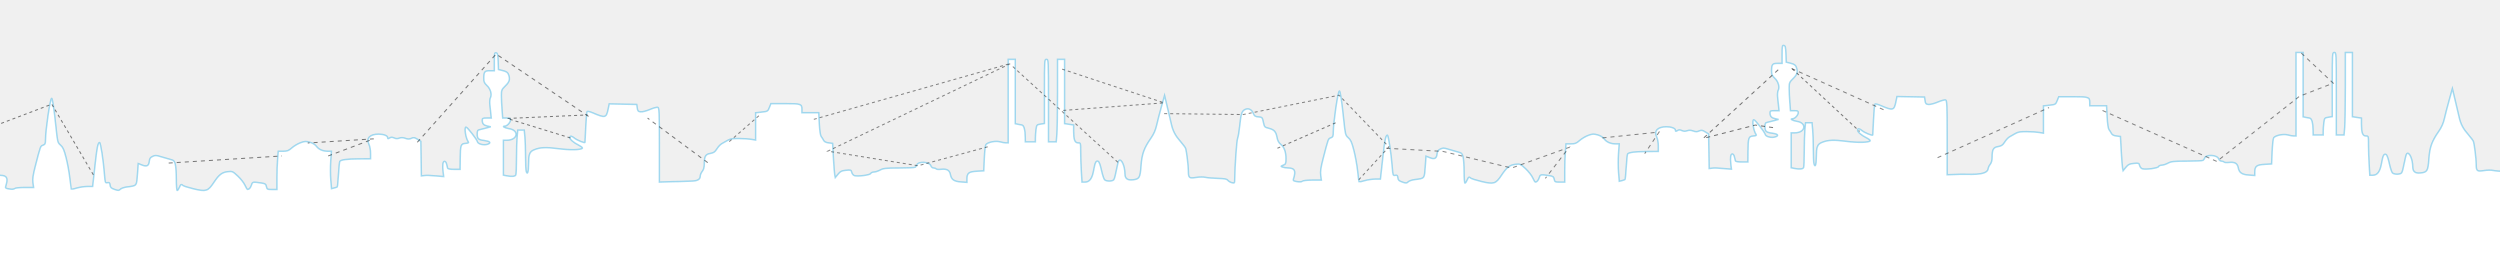
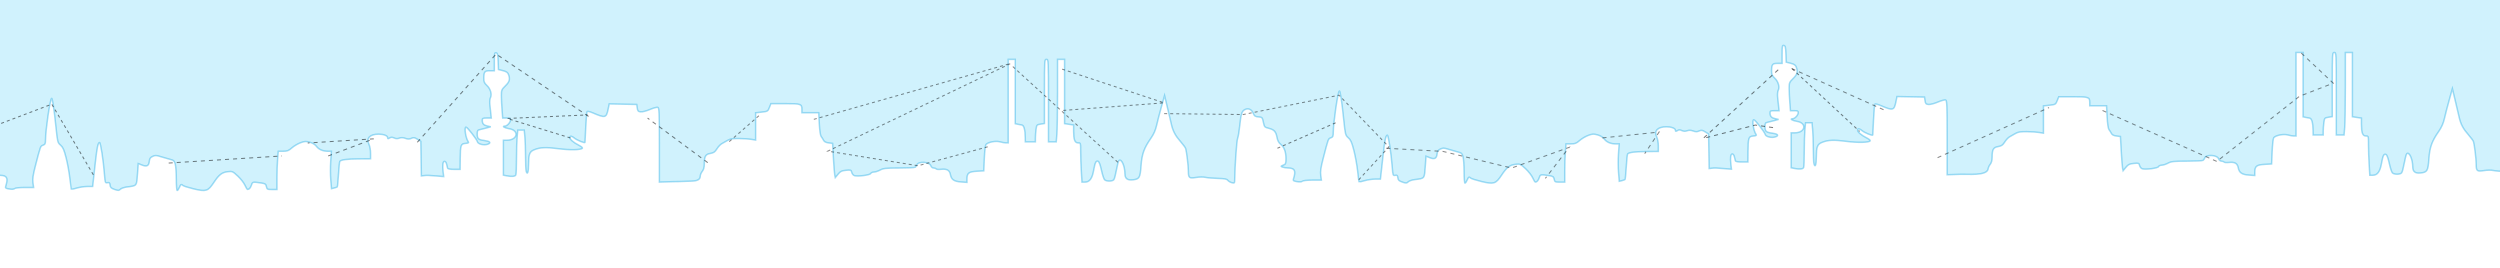
<svg xmlns="http://www.w3.org/2000/svg" version="1.1" id="svg2" viewBox="0 0 2480.314 265.748" height="75mm" width="700mm">
  <defs id="defs4" />
  <g transform="matrix(0.9984387,0,0,0.9984387,621.0926,-459.1255)" id="layer1">
+     <rect style="opacity:0.99;fill:#d0f2fd;fill-opacity:1;stroke:#00ff00;stroke-width:1.5;stroke-linecap:square;stroke-miterlimit:4;stroke-dasharray:none;stroke-dashoffset:0;stroke-opacity:0.35" id="rect4155" width="3525.945" height="582.266" x="-850.99" y="397.549" ry="3.54" />
    <path style="fill:#ffffff;fill-opacity:1;stroke:#009ee0;stroke-width:1.498;stroke-opacity:0.35;stroke-miterlimit:4;stroke-dasharray:none" d="m 2366.984,-7.652 c -1.079,0.091 -1.223,1.694 -1.223,8.768 l 0,9.061 -4.523,0 c -5.141,0 -5.902,0.973 -5.938,7.602 -0.018,3.343 0.569,4.661 3.147,7.068 3.542,3.309 5.125,8.915 3.42,12.102 -0.591,1.112 -0.86,4.078 -0.59,6.594 0.27,2.515 0.707,6.597 0.971,9.068 l 0.48,4.492 -4.473,0 c -3.978,0 -4.473,0.248 -4.459,2.246 0.023,3.372 1.362,4.863 5.098,5.678 l 3.373,0.736 -3.994,1.115 c -2.197,0.614 -5.228,1.37 -6.738,1.68 -2.424,0.498 -2.746,1.016 -2.746,4.416 0,4.613 1.112,5.65 6.859,6.381 5.702,0.725 7.328,2.3 3.772,3.652 -3.825,1.454 -10.023,-0.014 -10.49,-2.484 -0.398,-2.106 -9.985,-14.434 -11.225,-14.434 -2.084,0 -0.301,11.412 2.291,14.662 0.688,0.862 -0.081,1.269 -2.83,1.498 -4.701,0.391 -5.115,1.617 -5.25,15.539 l -0.102,10.234 -6.021,0 c -3.947,0 -6.154,-0.43 -6.406,-1.248 -0.211,-0.686 -0.655,-2.484 -0.986,-3.994 -0.331,-1.51 -1.237,-2.744 -2.014,-2.744 -1.712,0 -2.25,3.783 -1.465,10.311 l 0.58,4.82 -6.57,-0.559 c -8.455,-0.719 -10.035,-0.769 -13.06,-0.4 l -2.496,0.305 -0.273,-17.156 -0.272,-17.156 -3.377,-2.086 c -2.881,-1.781 -3.761,-1.91 -6.016,-0.883 -2.06,0.938 -3.374,0.94 -5.967,0.002 -2.327,-0.841 -4.112,-0.904 -5.945,-0.207 -1.831,0.696 -3.393,0.645 -5.186,-0.172 -1.973,-0.899 -3.012,-0.892 -4.49,0.031 -1.584,0.989 -1.922,0.931 -1.922,-0.33 0,-1.936 -3.985,-3.479 -8.986,-3.479 -8.622,0 -12.56,4.12 -9.604,10.047 0.91,1.825 1.617,5.68 1.617,8.828 l 0,5.588 -11.732,0.082 c -11.821,0.084 -17.78,0.89 -18.801,2.541 -0.305,0.493 -0.888,6.273 -1.299,12.846 -0.411,6.573 -0.943,12.147 -1.183,12.387 -0.24,0.24 -1.628,0.736 -3.084,1.102 l -2.647,0.664 -0.729,-8.732 c -0.4,-4.803 -0.423,-13.152 -0.051,-18.555 l 0.676,-9.824 -3.391,0 c -5.041,0 -9.113,-1.737 -11.438,-4.881 -1.294,-1.75 -3.757,-3.272 -6.574,-4.061 -3.918,-1.097 -5.131,-1.029 -9.318,0.529 -2.647,0.985 -6.502,3.281 -8.562,5.102 -3.145,2.778 -4.524,3.311 -8.588,3.311 l -4.844,0 -0.646,7.641 c -0.355,4.201 -0.644,12.736 -0.644,18.969 l 0,11.332 -4.914,0 c -4.609,0 -4.952,-0.179 -5.549,-2.896 -0.547,-2.492 -1.218,-2.981 -4.82,-3.51 -8.84,-1.297 -8.918,-1.281 -9.98,1.914 -0.945,2.841 -2.338,4.443 -3.894,4.477 -0.386,0.008 -1.554,-1.893 -2.596,-4.227 -1.041,-2.334 -4.246,-6.433 -7.121,-9.107 -4.98,-4.632 -5.443,-4.839 -9.75,-4.354 -5.889,0.664 -8.851,2.937 -14.047,10.773 -5.755,8.679 -7.645,9.271 -20.061,6.27 -5.214,-1.261 -9.941,-2.752 -10.502,-3.312 -1.606,-1.606 -2.285,-1.234 -3.615,1.977 -0.682,1.647 -1.635,2.994 -2.117,2.994 -0.482,0 -0.883,-5.055 -0.883,-11.232 0,-6.178 -0.469,-12.903 -1.037,-14.947 -0.904,-3.255 -1.553,-3.847 -5.236,-4.76 -2.312,-0.573 -6.481,-1.774 -9.262,-2.668 -4.406,-1.416 -5.432,-1.445 -7.986,-0.227 -2.188,1.044 -3.009,2.202 -3.238,4.562 -0.466,4.799 -2.42,5.915 -7.125,4.066 l -3.891,-1.529 -0.629,8.625 c -1.037,14.233 -0.328,13.27 -10.752,14.621 -2.602,0.337 -5.459,1.342 -6.35,2.232 -1.448,1.448 -2.058,1.467 -5.754,0.189 -3.385,-1.17 -4.192,-1.945 -4.459,-4.277 -0.271,-2.365 -0.712,-2.773 -2.609,-2.41 -2.187,0.418 -2.311,0.098 -2.898,-7.516 -1.148,-14.887 -3.898,-32.74 -4.986,-32.377 -1.575,0.525 -2.471,4.803 -4.125,19.691 -0.824,7.413 -1.761,15.838 -2.084,18.721 l -0.588,5.242 -5.238,0 c -2.881,0 -7.61,0.703 -10.51,1.564 -2.9,0.861 -5.371,1.423 -5.492,1.248 -0.121,-0.175 -0.734,-5.035 -1.363,-10.801 -0.629,-5.766 -2.299,-14.977 -3.711,-20.469 -2.074,-8.068 -3.133,-10.475 -5.518,-12.545 -2.847,-2.471 -3.006,-3.074 -4.457,-16.975 -2.095,-20.066 -3.6,-29.945 -4.481,-29.4 -1.53,0.945 -6.012,31.657 -6.012,41.193 0,3.641 -0.374,4.44 -2.443,5.227 -2.629,1 -2.423,0.444 -7.588,20.437 -2.375,9.191 -2.93,13.03 -2.422,16.723 l 0.658,4.795 -8.879,0 c -5.147,0 -9.344,0.463 -9.982,1.102 -0.696,0.696 -2.642,0.842 -5.281,0.396 -3.702,-0.625 -4.102,-0.951 -3.498,-2.85 2.557,-8.035 1.271,-10.569 -5.436,-10.701 -1.954,-0.039 -4.452,-0.439 -5.551,-0.889 -1.864,-0.764 -1.815,-0.889 0.748,-1.9 2.536,-1.001 2.746,-1.509 2.746,-6.633 10e-5,-6.629 -1.805,-11.391 -5.383,-14.205 -1.799,-1.415 -2.906,-3.552 -3.506,-6.764 -1.067,-5.711 -2.866,-7.662 -8.315,-9.014 -3.973,-0.986 -4.221,-1.27 -5.217,-5.99 -1.015,-4.81 -1.159,-4.964 -4.867,-5.27 -3.281,-0.27 -4.022,-0.796 -5.246,-3.727 -1.608,-3.849 -5.011,-5.264 -8.357,-3.473 -2.928,1.567 -3.789,4.312 -4.971,15.828 -0.559,5.445 -1.523,11.193 -2.141,12.773 -0.942,2.411 -2.681,27.096 -2.865,40.674 -0.05,3.69 -0.169,3.824 -2.799,3.189 -1.51,-0.364 -3.325,-1.423 -4.035,-2.354 -1.014,-1.33 -3.154,-1.739 -9.984,-1.902 -4.782,-0.114 -10.264,-0.581 -12.182,-1.037 -1.954,-0.465 -6.057,-0.416 -9.332,0.111 -6.912,1.113 -7.61,0.515 -7.633,-6.531 -0.016,-4.822 -1.706,-18.902 -2.652,-22.104 -0.295,-0.997 -2.513,-4.041 -4.932,-6.764 -5.21,-5.866 -7.729,-10.587 -9.275,-17.383 -0.625,-2.746 -2.402,-10.299 -3.949,-16.785 l -2.811,-11.793 -3.156,11.295 c -1.736,6.211 -3.866,14.437 -4.732,18.281 -1.082,4.8 -2.82,8.777 -5.549,12.695 -6.978,10.02 -9.057,15.786 -9.902,27.465 -0.867,11.983 -1.6,13.234 -8.188,13.977 -5.325,0.6 -7.759,-1.285 -7.795,-6.033 -0.058,-7.782 -3.571,-15.454 -5.975,-13.051 -0.561,0.561 -1.675,4.75 -2.477,9.309 -0.802,4.559 -1.973,8.91 -2.603,9.67 -1.478,1.781 -7.344,1.789 -9.121,0.012 -0.754,-0.755 -2.162,-5.049 -3.127,-9.541 -1.119,-5.206 -2.313,-8.382 -3.293,-8.758 -2.128,-0.816 -3.034,1.034 -4.486,9.164 -1.432,8.014 -4.052,11.504 -8.635,11.504 l -2.889,0 -0.65,-10.639 c -0.358,-5.851 -0.652,-14.612 -0.652,-19.469 0,-8.777 -0.014,-8.832 -2.519,-8.832 -3.255,0 -4.469,-3.104 -4.469,-11.434 l 0,-6.311 -4.494,-0.674 -4.492,-0.674 0,-31.889 0,-31.889 -3.494,0 -3.494,0 0,33.297 c 0,18.313 -0.291,36.734 -0.646,40.936 l -0.646,7.639 -3.846,0 -3.848,0 0,-40.936 c 0,-40.27 -0.034,-40.936 -1.998,-40.936 -1.955,0 -1.996,0.665 -1.996,31.822 l 0,31.822 -3.857,0.617 c -3.713,0.594 -3.88,0.789 -4.492,5.258 -0.35,2.553 -0.637,6.378 -0.637,8.498 l 0,3.854 -4.992,0 -4.992,0 -0.057,-4.244 c -0.107,-7.867 -1.299,-12.183 -3.453,-12.508 -1.09,-0.165 -2.993,-0.516 -4.229,-0.779 l -2.246,-0.479 0,-31.932 0,-31.93 -3.494,0 -3.494,0 0,41.434 0,41.436 -2.248,-0.006 c -1.236,-0.003 -3.979,-0.487 -6.1,-1.076 -4.171,-1.158 -11.801,0.389 -13.801,2.799 -0.564,0.679 -1.266,6.814 -1.561,13.633 l -0.535,12.396 -6.957,0.395 c -7.91,0.447 -9.736,1.874 -9.736,7.615 l 0,3.424 -5.953,-0.432 c -6.91,-0.5 -9.524,-2.335 -10.465,-7.35 -0.803,-4.28 -3.529,-5.813 -9.203,-5.174 -2.399,0.27 -4.606,0.096 -4.904,-0.387 -0.298,-0.483 -1.426,-0.877 -2.506,-0.877 -1.144,0 -2.337,-0.983 -2.859,-2.355 -1.504,-3.956 -12.398,-4.547 -13.795,-0.748 -0.325,0.883 -1.071,1.936 -1.66,2.34 -0.589,0.403 -7.817,0.74 -16.062,0.748 -13.066,0.013 -15.47,0.273 -18.717,2.014 -2.049,1.098 -4.866,1.996 -6.258,1.996 -1.392,0 -2.772,0.63 -3.068,1.402 -0.604,1.572 -12.877,3.201 -16.193,2.148 -1.089,-0.345 -2.271,-1.789 -2.627,-3.209 -0.614,-2.445 -0.92,-2.557 -5.76,-2.092 -4.301,0.413 -5.546,1.025 -7.857,3.857 l -2.748,3.365 -0.523,-2.486 c -0.288,-1.368 -0.886,-9.002 -1.328,-16.965 l -0.803,-14.477 -3.969,-0.5 c -2.748,-0.346 -4.296,-1.157 -5.031,-2.639 -0.584,-1.177 -1.637,-2.831 -2.338,-3.676 -0.771,-0.929 -1.505,-5.907 -1.857,-12.588 l -0.582,-11.051 -8.338,0 -8.338,0 0,-3.295 c 0,-5.355 -0.978,-5.691 -16.564,-5.691 l -14.17,0 -1.543,3.857 c -1.499,3.745 -1.721,3.878 -7.598,4.543 l -6.053,0.686 0,13.533 0,13.535 -4.242,-0.725 c -2.334,-0.398 -7.839,-0.765 -12.232,-0.816 -6.248,-0.073 -8.721,0.334 -11.357,1.867 -1.854,1.078 -4.45,2.553 -5.771,3.277 -1.321,0.725 -3.489,3.041 -4.818,5.146 -1.957,3.1 -3.199,3.96 -6.521,4.521 -4.778,0.807 -5.977,2.896 -5.977,10.412 0,3.281 -0.629,5.592 -1.996,7.33 -1.098,1.396 -1.998,3.447 -1.998,4.557 -1.466,6.93 -19.93,4.947 -27.143,5.191 l -13.479,0.457 0,-36.801 c 0,-31.865 -0.201,-36.879 -1.504,-37.379 -0.828,-0.318 -4.351,0.631 -7.828,2.109 -3.508,1.491 -7.617,2.541 -9.229,2.357 -2.474,-0.282 -2.981,-0.851 -3.406,-3.826 l -0.498,-3.496 -13.652,-0.277 -13.652,-0.275 -1.129,5.441 c -1.751,8.436 -2.904,8.717 -14.779,3.602 -2.9,-1.249 -5.59,-1.955 -5.979,-1.566 -0.388,0.388 -1.014,7.302 -1.389,15.363 -0.375,8.061 -0.716,14.957 -0.76,15.324 -0.124,1.041 -8.326,-2.308 -10.629,-4.34 -2.423,-2.138 -4.428,-2.363 -4.428,-0.496 0,1.841 3.701,5.043 8.771,7.588 2.353,1.181 4.05,2.516 3.772,2.967 -1.131,1.83 -12.161,2.084 -23.873,0.551 -12.522,-1.639 -18.165,-1.372 -24.188,1.145 -4.42,1.847 -5.418,4.497 -5.418,14.389 0,7.732 -1.192,11.114 -2.369,6.723 -0.329,-1.229 -0.607,-7.853 -0.619,-14.717 -0.011,-6.864 -0.308,-15.512 -0.658,-19.219 l -0.637,-6.74 -3.205,0 -3.207,0 -0.635,6.74 c -0.35,3.707 -0.644,13.33 -0.644,21.385 0,8.055 -0.28,15.356 -0.613,16.225 -0.641,1.672 -3.959,2.014 -9.254,0.955 l -3.119,-0.625 0,-17.348 0,-17.348 3.561,0 c 10.692,0 12.427,-9.856 2.01,-11.418 -4.317,-0.647 -7.405,-2.561 -4.133,-2.561 2.199,0 5.551,-3.617 5.551,-5.99 0,-1.651 -0.665,-1.996 -3.846,-1.996 l -3.846,0 -0.641,-8.238 c -0.353,-4.53 -0.648,-10.838 -0.648,-14.018 -0.01,-5.429 0.237,-6.019 3.988,-9.695 4.149,-4.067 4.835,-6.645 3.029,-11.395 -0.718,-1.888 -2.115,-2.827 -5.453,-3.668 l -4.488,-1.129 -0.287,-8.117 c -0.241,-6.801 -0.571,-8.171 -2.035,-8.451 -1.56,-0.298 -1.748,0.635 -1.748,8.725 l 0,9.059 -4.523,0 c -5.141,0 -5.903,0.975 -5.938,7.604 -0.018,3.343 0.567,4.661 3.144,7.068 3.542,3.309 5.127,8.915 3.422,12.102 -0.591,1.112 -0.86,4.078 -0.59,6.594 0.27,2.515 0.707,6.595 0.971,9.066 l 0.48,4.494 -4.475,0 c -3.978,0 -4.473,0.248 -4.459,2.246 0.023,3.372 1.362,4.863 5.098,5.678 l 3.375,0.736 -3.994,1.115 c -2.196,0.614 -5.23,1.37 -6.74,1.68 -2.424,0.498 -2.744,1.016 -2.744,4.416 0,4.613 1.112,5.648 6.859,6.379 5.702,0.725 7.326,2.3 3.77,3.652 -3.825,1.454 -10.021,-0.012 -10.488,-2.482 -0.398,-2.106 -9.985,-14.436 -11.225,-14.436 -2.084,0 -0.303,11.414 2.289,14.664 0.688,0.862 -0.079,1.269 -2.828,1.498 -4.701,0.391 -5.117,1.617 -5.252,15.539 l -0.1,10.234 -6.024,0 c -3.947,0 -6.154,-0.43 -6.406,-1.248 -0.211,-0.686 -0.655,-2.484 -0.986,-3.994 -0.331,-1.51 -1.237,-2.746 -2.014,-2.746 -1.712,0 -2.25,3.785 -1.465,10.312 l 0.582,4.82 -6.572,-0.559 c -8.455,-0.719 -10.035,-0.769 -13.061,-0.4 l -2.496,0.305 -0.273,-17.156 -0.273,-17.156 -3.375,-2.086 c -2.881,-1.781 -3.761,-1.91 -6.016,-0.883 -2.06,0.938 -3.374,0.938 -5.967,0 -2.327,-0.841 -4.111,-0.902 -5.945,-0.205 -1.831,0.696 -3.393,0.643 -5.186,-0.174 -1.973,-0.899 -3.012,-0.89 -4.49,0.033 -1.584,0.989 -1.922,0.931 -1.922,-0.33 0,-1.936 -3.985,-3.479 -8.986,-3.479 -8.622,0 -12.56,4.12 -9.604,10.047 0.91,1.825 1.617,5.679 1.617,8.826 l 0,5.588 -11.732,0.084 c -11.821,0.084 -17.78,0.89 -18.801,2.541 -0.305,0.493 -0.89,6.273 -1.301,12.846 -0.411,6.573 -0.942,12.147 -1.182,12.387 -0.24,0.24 -1.628,0.734 -3.084,1.1 l -2.648,0.666 -0.727,-8.734 c -0.4,-4.803 -0.423,-13.152 -0.051,-18.555 l 0.676,-9.822 -3.391,0 c -5.041,0 -9.113,-1.739 -11.438,-4.883 -1.294,-1.75 -3.757,-3.27 -6.574,-4.059 -3.918,-1.097 -5.131,-1.029 -9.318,0.529 -2.648,0.985 -6.502,3.281 -8.562,5.102 -3.145,2.778 -4.525,3.311 -8.59,3.311 l -4.842,0 -0.646,7.639 c -0.355,4.201 -0.645,12.738 -0.645,18.971 l 0,11.332 -4.914,0 c -4.609,0 -4.952,-0.179 -5.549,-2.896 -0.547,-2.492 -1.22,-2.981 -4.822,-3.51 -8.84,-1.297 -8.916,-1.283 -9.979,1.912 -0.945,2.841 -2.338,4.445 -3.895,4.479 -0.386,0.008 -1.554,-1.895 -2.596,-4.229 -1.041,-2.334 -4.246,-6.431 -7.121,-9.105 -4.98,-4.632 -5.443,-4.839 -9.75,-4.354 -5.889,0.664 -8.853,2.937 -14.049,10.773 -5.755,8.679 -7.645,9.269 -20.061,6.268 -5.214,-1.261 -9.939,-2.75 -10.5,-3.311 -1.606,-1.606 -2.285,-1.236 -3.615,1.975 -0.682,1.647 -1.635,2.996 -2.117,2.996 -0.483,0 -0.883,-5.055 -0.883,-11.232 -0.003,-6.178 -0.471,-12.905 -1.039,-14.949 -0.904,-3.256 -1.553,-3.845 -5.236,-4.758 -2.312,-0.573 -6.479,-1.774 -9.26,-2.668 -4.406,-1.416 -5.432,-1.445 -7.986,-0.227 -2.188,1.044 -3.011,2.202 -3.24,4.562 -0.466,4.799 -2.418,5.913 -7.123,4.064 l -3.891,-1.527 -0.629,8.625 c -1.037,14.233 -0.328,13.268 -10.752,14.619 -2.602,0.337 -5.459,1.342 -6.35,2.232 -1.448,1.448 -2.058,1.469 -5.754,0.191 -3.385,-1.17 -4.192,-1.945 -4.459,-4.277 -0.271,-2.365 -0.712,-2.773 -2.609,-2.41 -2.187,0.418 -2.311,0.098 -2.898,-7.516 -1.148,-14.887 -3.898,-32.74 -4.986,-32.377 -1.575,0.525 -2.471,4.801 -4.125,19.689 -0.824,7.413 -1.761,15.838 -2.084,18.721 l -0.588,5.242 -5.238,0 c -2.881,0 -7.61,0.705 -10.51,1.566 -2.9,0.861 -5.371,1.423 -5.492,1.248 -0.121,-0.175 -0.734,-5.035 -1.363,-10.801 -0.629,-5.766 -2.299,-14.977 -3.711,-20.469 -2.074,-8.068 -3.134,-10.477 -5.52,-12.547 -2.847,-2.471 -3.004,-3.072 -4.455,-16.973 -2.095,-20.066 -3.6,-29.947 -4.48,-29.402 -1.53,0.945 -6.012,31.659 -6.012,41.195 0,3.641 -0.374,4.44 -2.443,5.227 -2.629,1 -2.423,0.442 -7.588,20.436 -2.375,9.191 -2.93,13.032 -2.422,16.725 l 0.658,4.793 -8.879,0 c -5.147,0 -9.343,0.465 -9.982,1.104 -0.696,0.696 -2.644,0.842 -5.283,0.396 -3.702,-0.625 -4.1,-0.951 -3.496,-2.85 2.557,-8.035 1.271,-10.569 -5.436,-10.701 -1.954,-0.039 -4.452,-0.439 -5.551,-0.889 -1.864,-0.764 -1.815,-0.891 0.748,-1.902 2.536,-1.001 2.746,-1.507 2.746,-6.631 0,-6.629 -1.805,-11.393 -5.383,-14.207 -1.799,-1.415 -2.906,-3.551 -3.506,-6.762 -1.067,-5.711 -2.866,-7.662 -8.314,-9.014 -3.973,-0.986 -4.221,-1.27 -5.217,-5.99 -1.015,-4.81 -1.159,-4.966 -4.867,-5.271 -3.281,-0.27 -4.022,-0.796 -5.246,-3.727 -1.608,-3.849 -5.011,-5.262 -8.357,-3.471 -2.928,1.567 -3.791,4.31 -4.973,15.826 -0.559,5.445 -1.521,11.195 -2.139,12.775 -0.942,2.411 -2.681,27.094 -2.865,40.672 -0.05,3.69 -0.169,3.826 -2.799,3.191 -1.51,-0.364 -3.327,-1.425 -4.037,-2.355 -1.014,-1.33 -3.153,-1.737 -9.984,-1.9 -4.782,-0.114 -10.262,-0.581 -12.18,-1.037 -1.953,-0.465 -6.057,-0.416 -9.332,0.111 -6.912,1.113 -7.612,0.515 -7.635,-6.531 -0.016,-4.822 -1.704,-18.902 -2.65,-22.104 -0.295,-0.997 -2.515,-4.043 -4.934,-6.766 -5.21,-5.866 -7.727,-10.585 -9.273,-17.381 -0.625,-2.746 -2.403,-10.299 -3.949,-16.785 l -2.811,-11.793 -3.156,11.293 c -1.736,6.211 -3.866,14.439 -4.732,18.283 -1.082,4.8 -2.82,8.777 -5.549,12.695 -6.978,10.02 -9.057,15.786 -9.902,27.465 -0.867,11.983 -1.6,13.234 -8.188,13.977 -5.325,0.6 -7.759,-1.285 -7.795,-6.033 -0.058,-7.782 -3.571,-15.454 -5.975,-13.051 -0.561,0.561 -1.675,4.748 -2.477,9.307 -0.802,4.559 -1.973,8.912 -2.604,9.672 -1.478,1.781 -7.344,1.787 -9.121,0.01 -0.755,-0.755 -2.162,-5.047 -3.127,-9.539 -1.119,-5.206 -2.313,-8.382 -3.293,-8.758 -2.128,-0.816 -3.033,1.034 -4.486,9.164 -1.432,8.014 -4.052,11.504 -8.635,11.504 l -2.889,0 -0.652,-10.639 c -0.358,-5.851 -0.65,-14.614 -0.65,-19.471 0,-8.777 -0.014,-8.83 -2.52,-8.83 -3.255,0 -4.469,-3.104 -4.469,-11.434 l 0,-6.312 -4.494,-0.674 -4.492,-0.672 0,-31.891 0,-31.889 -3.494,0 -3.494,0 0,33.297 c 0,18.313 -0.291,36.736 -0.646,40.938 l -0.646,7.639 -3.846,0 -3.848,0 0,-40.936 c 0,-40.27 -0.034,-40.938 -1.998,-40.938 -1.955,0 -1.996,0.665 -1.996,31.822 l 0,31.822 -3.857,0.617 c -3.713,0.594 -3.88,0.791 -4.492,5.26 -0.35,2.553 -0.637,6.376 -0.637,8.496 l 0,3.855 -4.992,0 -4.992,0 -0.057,-4.244 c -0.107,-7.867 -1.299,-12.183 -3.453,-12.508 -1.09,-0.165 -2.993,-0.516 -4.229,-0.779 l -2.246,-0.479 0,-31.932 0,-31.932 -3.494,0 -3.494,0 0,41.436 0,41.436 -2.246,-0.006 c -1.236,-0.003 -3.981,-0.487 -6.102,-1.076 -4.171,-1.158 -11.801,0.389 -13.801,2.799 -0.564,0.679 -1.266,6.814 -1.561,13.633 l -0.535,12.396 -6.957,0.393 c -7.91,0.447 -9.734,1.876 -9.734,7.617 l 0,3.422 -5.955,-0.43 c -6.91,-0.5 -9.524,-2.337 -10.465,-7.352 -0.803,-4.28 -3.529,-5.811 -9.203,-5.172 -2.399,0.27 -4.606,0.096 -4.904,-0.387 -0.298,-0.483 -1.426,-0.877 -2.506,-0.877 -1.144,0 -2.336,-0.983 -2.857,-2.355 -1.504,-3.956 -12.398,-4.547 -13.795,-0.748 -0.325,0.883 -1.073,1.936 -1.662,2.34 -0.589,0.403 -7.817,0.74 -16.062,0.748 -13.066,0.013 -15.47,0.271 -18.717,2.012 -2.049,1.098 -4.866,1.998 -6.258,1.998 -1.392,0 -2.772,0.63 -3.068,1.402 -0.603,1.572 -12.876,3.201 -16.191,2.148 -1.089,-0.345 -2.272,-1.791 -2.629,-3.211 -0.614,-2.445 -0.92,-2.557 -5.76,-2.092 -4.301,0.413 -5.546,1.025 -7.857,3.857 l -2.748,3.367 -0.523,-2.488 c -0.288,-1.368 -0.887,-9 -1.328,-16.963 l -0.803,-14.479 -3.969,-0.498 c -2.748,-0.346 -4.296,-1.159 -5.031,-2.641 -0.584,-1.177 -1.635,-2.831 -2.336,-3.676 -0.771,-0.929 -1.507,-5.905 -1.859,-12.586 l -0.582,-11.051 -8.338,0 -8.336,0 0,-3.295 c 0,-5.355 -0.98,-5.691 -16.566,-5.691 l -14.17,0 -1.543,3.857 c -1.499,3.745 -1.719,3.878 -7.596,4.543 l -6.055,0.684 0,13.535 0,13.535 -4.242,-0.725 c -2.334,-0.398 -7.837,-0.767 -12.23,-0.818 -6.248,-0.073 -8.723,0.334 -11.359,1.867 -1.854,1.078 -4.451,2.555 -5.771,3.279 -1.321,0.725 -3.489,3.039 -4.818,5.145 -1.957,3.1 -3.199,3.962 -6.521,4.523 -4.778,0.807 -5.977,2.894 -5.977,10.41 0,3.281 -0.629,5.594 -1.996,7.332 -1.098,1.396 -1.998,3.447 -1.998,4.557 0,3.531 -2.698,4.962 -8.557,5.154 l -6.011,0.197 c -4.177,0.31 -8.194,0.181 -12.518,0.328 l -13.479,0.457 0,-36.803 c 0,-31.865 -0.201,-36.877 -1.504,-37.377 -0.828,-0.318 -4.351,0.631 -7.828,2.109 -3.508,1.491 -7.617,2.539 -9.229,2.355 -2.474,-0.282 -2.979,-0.851 -3.404,-3.826 l -0.5,-3.494 -13.652,-0.277 -13.652,-0.277 -1.129,5.443 c -1.751,8.436 -2.904,8.717 -14.779,3.602 -2.9,-1.249 -5.59,-1.955 -5.979,-1.566 -0.388,0.388 -1.014,7.302 -1.389,15.363 -0.375,8.061 -0.716,14.957 -0.76,15.324 -0.124,1.041 -8.326,-2.31 -10.629,-4.342 -2.423,-2.138 -4.428,-2.361 -4.428,-0.494 0,1.841 3.701,5.043 8.771,7.588 2.353,1.181 4.052,2.516 3.773,2.967 -1.131,1.83 -12.163,2.084 -23.875,0.551 -12.521,-1.639 -18.165,-1.372 -24.188,1.145 -4.42,1.847 -5.418,4.497 -5.418,14.389 0,7.732 -1.192,11.112 -2.369,6.721 -0.33,-1.229 -0.607,-7.851 -0.619,-14.715 -0.011,-6.864 -0.308,-15.514 -0.658,-19.221 l -0.637,-6.738 -3.205,0 -3.207,0 -0.635,6.738 c -0.35,3.707 -0.645,13.33 -0.645,21.385 -0.004,8.055 -0.28,15.356 -0.613,16.225 -0.641,1.672 -3.959,2.014 -9.254,0.955 l -3.119,-0.623 0,-17.348 0,-17.348 3.561,0 c 10.692,-10e-7 12.427,-9.856 2.01,-11.418 -4.317,-0.647 -7.405,-2.561 -4.133,-2.561 2.199,0 5.551,-3.617 5.551,-5.99 0,-1.651 -0.666,-1.998 -3.846,-1.998 l -3.846,0 -0.641,-8.236 c -0.353,-4.53 -0.648,-10.838 -0.648,-14.018 -0.006,-5.429 0.237,-6.019 3.988,-9.695 4.149,-4.067 4.835,-6.645 3.029,-11.395 -0.718,-1.888 -2.115,-2.827 -5.453,-3.668 l -4.488,-1.131 -0.287,-8.117 c -0.242,-6.801 -0.571,-8.171 -2.035,-8.451 -1.56,-0.298 -1.748,0.637 -1.748,8.727 l 0,9.059 -4.523,0 c -5.141,0 -5.902,0.975 -5.938,7.604 -0.018,3.343 0.567,4.661 3.145,7.068 3.542,3.309 5.127,8.913 3.422,12.1 -0.591,1.112 -0.86,4.08 -0.59,6.596 0.27,2.515 0.707,6.595 0.971,9.066 l 0.48,4.492 -4.475,0 c -3.978,0 -4.473,0.25 -4.459,2.248 0.023,3.372 1.362,4.863 5.098,5.678 l 3.375,0.734 -3.994,1.117 c -2.197,0.614 -5.23,1.37 -6.74,1.68 -2.424,0.498 -2.744,1.016 -2.744,4.416 0,4.613 1.112,5.648 6.859,6.379 5.702,0.725 7.328,2.3 3.771,3.652 -3.825,1.454 -10.023,-0.014 -10.49,-2.484 -0.398,-2.106 -9.985,-14.434 -11.225,-14.434 -2.084,0 -0.303,11.412 2.289,14.662 0.688,0.862 -0.079,1.269 -2.828,1.498 -4.701,0.391 -5.117,1.619 -5.252,15.541 l -0.1,10.234 -6.021,0 c -3.947,0 -6.154,-0.43 -6.406,-1.248 -0.211,-0.686 -0.655,-2.484 -0.986,-3.994 -0.331,-1.51 -1.237,-2.746 -2.014,-2.746 -1.712,0 -2.25,3.785 -1.465,10.312 l 0.58,4.82 -6.57,-0.561 c -8.455,-0.719 -10.035,-0.767 -13.061,-0.398 l -2.496,0.303 -0.273,-17.156 -0.273,-17.154 -3.375,-2.088 c -2.881,-1.781 -3.761,-1.908 -6.016,-0.881 -2.06,0.938 -3.374,0.938 -5.967,0 -2.327,-0.841 -4.111,-0.902 -5.945,-0.205 -1.831,0.696 -3.393,0.643 -5.186,-0.174 -1.973,-0.899 -3.012,-0.892 -4.49,0.031 -1.584,0.989 -1.922,0.931 -1.922,-0.33 0,-1.936 -3.985,-3.479 -8.986,-3.479 -8.622,0 -12.56,4.12 -9.604,10.047 0.91,1.825 1.617,5.68 1.617,8.828 l 0,5.588 -11.732,0.084 c -11.821,0.084 -17.78,0.888 -18.801,2.539 -0.305,0.493 -0.89,6.273 -1.301,12.846 -0.411,6.573 -0.943,12.147 -1.184,12.387 -0.24,0.24 -1.626,0.736 -3.082,1.102 l -2.648,0.664 -0.727,-8.732 c -0.4,-4.803 -0.423,-13.152 -0.051,-18.555 l 0.676,-9.822 -3.391,0 c -5.041,0 -9.113,-1.739 -11.438,-4.883 -1.294,-1.75 -3.757,-3.272 -6.574,-4.061 -3.918,-1.097 -5.133,-1.027 -9.32,0.531 -2.648,0.985 -6.5,3.281 -8.561,5.102 -3.145,2.778 -4.525,3.311 -8.59,3.311 l -4.842,0 -0.646,7.639 c -0.355,4.201 -0.645,12.738 -0.645,18.971 l 0,11.33 -4.914,0 c -4.609,0 -4.952,-0.177 -5.549,-2.895 -0.547,-2.492 -1.22,-2.981 -4.822,-3.51 -8.84,-1.297 -8.916,-1.283 -9.979,1.912 -0.945,2.841 -2.338,4.445 -3.895,4.479 -0.386,0.008 -1.554,-1.895 -2.596,-4.229 -1.041,-2.334 -4.246,-6.431 -7.121,-9.105 -4.98,-4.632 -5.443,-4.839 -9.75,-4.354 -5.889,0.664 -8.853,2.935 -14.049,10.771 -5.755,8.679 -7.645,9.271 -20.061,6.27 -5.214,-1.261 -9.939,-2.75 -10.5,-3.311 -1.606,-1.606 -2.285,-1.236 -3.615,1.975 -0.682,1.647 -1.635,2.996 -2.117,2.996 -0.483,0 -0.883,-5.055 -0.883,-11.232 -0.003,-6.178 -0.471,-12.905 -1.039,-14.949 -0.904,-3.256 -1.553,-3.845 -5.236,-4.758 -2.312,-0.573 -6.479,-1.774 -9.26,-2.668 -4.406,-1.416 -5.432,-1.445 -7.986,-0.227 -2.188,1.044 -3.011,2.202 -3.24,4.562 -0.466,4.799 -2.418,5.913 -7.123,4.064 l -3.891,-1.527 -0.629,8.625 c -1.037,14.233 -0.328,13.268 -10.752,14.619 -2.602,0.337 -5.459,1.342 -6.35,2.232 -1.448,1.448 -2.058,1.467 -5.754,0.189 -3.385,-1.17 -4.192,-1.943 -4.459,-4.275 -0.271,-2.365 -0.712,-2.775 -2.609,-2.412 -2.187,0.418 -2.311,0.098 -2.898,-7.516 -1.148,-14.887 -3.898,-32.738 -4.986,-32.375 -1.575,0.525 -2.471,4.801 -4.125,19.689 -0.824,7.413 -1.761,15.838 -2.084,18.721 l -0.588,5.242 -5.238,0 c -2.881,0 -7.61,0.703 -10.51,1.564 -2.9,0.861 -5.371,1.423 -5.492,1.248 -0.121,-0.175 -0.734,-5.035 -1.363,-10.801 -0.629,-5.766 -2.299,-14.975 -3.711,-20.467 -2.074,-8.068 -3.134,-10.477 -5.52,-12.547 -2.847,-2.471 -3.004,-3.074 -4.455,-16.975 -2.095,-20.066 -3.6,-29.945 -4.48,-29.4 -1.53,0.945 -6.014,31.657 -6.014,41.193 0,3.641 -0.372,4.44 -2.441,5.227 -2.629,1 -2.423,0.444 -7.588,20.437 -2.375,9.191 -2.932,13.032 -2.424,16.725 l 0.66,4.793 -8.881,0 c -5.147,0 -9.343,0.463 -9.982,1.102 -0.696,0.696 -2.642,0.842 -5.281,0.396 -3.702,-0.625 -4.1,-0.951 -3.496,-2.85 2.557,-8.035 1.271,-10.567 -5.436,-10.699 -1.954,-0.039 -4.452,-0.439 -5.551,-0.889 -1.864,-0.764 -1.815,-0.891 0.748,-1.902 2.536,-1.001 2.746,-1.507 2.746,-6.631 0,-6.629 -1.805,-11.393 -5.383,-14.207 -1.799,-1.415 -2.906,-3.551 -3.506,-6.762 -1.067,-5.711 -2.866,-7.662 -8.314,-9.014 -3.973,-0.986 -4.221,-1.272 -5.217,-5.992 -1.015,-4.81 -1.159,-4.964 -4.867,-5.27 -3.281,-0.27 -4.022,-0.796 -5.246,-3.727 -1.608,-3.849 -5.011,-5.262 -8.357,-3.471 -2.928,1.567 -3.791,4.31 -4.973,15.826 -0.559,5.445 -1.521,11.193 -2.139,12.773 -0.942,2.411 -2.681,27.096 -2.865,40.674 -0.05,3.69 -0.169,3.826 -2.799,3.191 -1.51,-0.364 -3.327,-1.425 -4.037,-2.355 -1.014,-1.33 -3.153,-1.737 -9.984,-1.9 -4.782,-0.114 -10.262,-0.583 -12.18,-1.039 -1.953,-0.465 -6.057,-0.414 -9.332,0.113 -6.912,1.113 -7.612,0.513 -7.635,-6.533 -0.016,-4.822 -1.704,-18.902 -2.65,-22.104 -0.295,-0.997 -2.515,-4.041 -4.934,-6.764 -5.21,-5.866 -7.727,-10.587 -9.273,-17.383 -0.625,-2.746 -2.403,-10.297 -3.949,-16.783 l -2.812,-11.793 -3.154,11.293 c -1.736,6.211 -3.866,14.439 -4.732,18.283 -1.082,4.8 -2.82,8.777 -5.549,12.695 -6.978,10.02 -9.057,15.786 -9.902,27.465 -0.867,11.983 -1.6,13.232 -8.188,13.975 -5.325,0.6 -7.759,-1.283 -7.795,-6.031 -0.058,-7.782 -3.571,-15.456 -5.975,-13.053 -0.561,0.561 -1.675,4.75 -2.477,9.309 -0.802,4.559 -1.973,8.912 -2.604,9.672 -1.478,1.781 -7.344,1.787 -9.121,0.01 -0.755,-0.755 -2.162,-5.047 -3.127,-9.539 -1.119,-5.206 -2.313,-8.384 -3.293,-8.76 -2.128,-0.816 -3.033,1.034 -4.486,9.164 -1.432,8.014 -4.052,11.506 -8.635,11.506 l -2.889,0 -0.652,-10.641 c -0.358,-5.851 -0.65,-14.612 -0.65,-19.469 0,-8.777 -0.016,-8.83 -2.521,-8.83 -3.255,0 -4.467,-3.104 -4.467,-11.434 l 0,-6.312 -4.494,-0.674 -4.492,-0.674 0,-31.889 0,-31.889 -3.494,0 -3.496,0 0,33.297 c 0,18.313 -0.289,36.734 -0.645,40.936 l -0.646,7.639 -3.848,0 -3.846,0 0,-40.936 c 0,-40.27 -0.034,-40.936 -1.998,-40.936 -1.955,0 -1.996,0.665 -1.996,31.822 l 0,31.822 -3.857,0.617 c -3.713,0.594 -3.88,0.791 -4.492,5.26 -0.35,2.553 -0.637,6.376 -0.637,8.496 l 0,3.854 -4.992,0 -4.992,0 -0.057,-4.242 c -0.107,-7.867 -1.299,-12.184 -3.453,-12.51 -1.09,-0.165 -2.993,-0.514 -4.229,-0.777 l -2.246,-0.48 0,-31.93 0,-31.932 -3.494,0 -3.494,0 0,41.436 0,41.436 -2.248,-0.006 c -1.236,-0.003 -3.979,-0.487 -6.1,-1.076 -4.171,-1.158 -11.801,0.389 -13.801,2.799 -0.564,0.679 -1.266,6.814 -1.561,13.633 l -0.535,12.396 -6.957,0.393 c -7.91,0.447 -9.736,1.874 -9.736,7.615 l 0,3.424 -5.953,-0.43 c -6.91,-0.5 -9.524,-2.337 -10.465,-7.352 -0.803,-4.28 -3.529,-5.813 -9.203,-5.174 -2.399,0.27 -4.606,0.098 -4.904,-0.385 -0.298,-0.483 -1.426,-0.879 -2.506,-0.879 -1.144,0 -2.336,-0.983 -2.857,-2.355 -1.504,-3.956 -12.398,-4.545 -13.795,-0.746 -0.325,0.883 -1.073,1.934 -1.662,2.338 -0.589,0.403 -7.817,0.742 -16.062,0.75 -13.066,0.013 -15.47,0.271 -18.717,2.012 -2.049,1.098 -4.866,1.996 -6.258,1.996 -1.392,0 -2.772,0.632 -3.068,1.404 -0.603,1.572 -12.876,3.201 -16.191,2.148 -1.089,-0.345 -2.272,-1.791 -2.629,-3.211 -0.614,-2.445 -0.92,-2.557 -5.76,-2.092 -4.301,0.413 -5.546,1.025 -7.857,3.857 l -2.748,3.365 -0.523,-2.486 c -0.288,-1.368 -0.886,-9.002 -1.328,-16.965 l -0.803,-14.477 -3.969,-0.5 c -2.748,-0.346 -4.296,-1.157 -5.031,-2.639 -0.584,-1.177 -1.635,-2.831 -2.336,-3.676 -0.771,-0.929 -1.507,-5.907 -1.859,-12.588 l -0.582,-11.051 -8.338,0 -8.336,0 0,-3.295 c 0,-5.355 -0.98,-5.689 -16.566,-5.689 l -14.17,0 -1.543,3.857 c -1.499,3.745 -1.719,3.878 -7.596,4.543 l -6.055,0.684 0,13.535 0,13.533 -4.242,-0.725 c -2.334,-0.398 -7.837,-0.765 -12.23,-0.816 -6.248,-0.073 -8.723,0.334 -11.359,1.867 -1.854,1.078 -4.45,2.553 -5.771,3.277 -1.321,0.725 -3.489,3.041 -4.818,5.146 -1.957,3.1 -3.199,3.96 -6.521,4.521 -4.778,0.807 -5.976,2.896 -5.976,10.412 0,3.281 -0.629,5.594 -1.996,7.332 -1.098,1.396 -1.998,3.445 -1.998,4.555 0,3.531 -2.695,5.156 -8.557,5.156 l -5.42,0 0,15.477 0.631,99.363 623.232,-2.523 654.453,0 -0.016,-4.793 623.191,-2.523 654.455,0 -0.027,-9.152 0.031,4.848 623.23,-2.521 654.453,0 -0.314,-100.465 0,-19.102 -13.48,0.457 -13.479,0.457 0,-36.801 c 0,-31.865 -0.201,-36.879 -1.504,-37.379 -0.828,-0.318 -4.351,0.633 -7.828,2.111 -3.508,1.491 -7.617,2.539 -9.229,2.355 -2.474,-0.282 -2.979,-0.851 -3.404,-3.826 l -0.5,-3.494 -13.652,-0.277 -13.65,-0.277 -1.131,5.441 c -1.751,8.436 -2.904,8.717 -14.779,3.602 -2.9,-1.249 -5.59,-1.953 -5.979,-1.564 -0.388,0.388 -1.012,7.3 -1.387,15.361 -0.375,8.061 -0.718,14.957 -0.762,15.324 -0.124,1.041 -8.324,-2.308 -10.627,-4.34 -2.423,-2.138 -4.43,-2.363 -4.43,-0.496 0,1.841 3.701,5.043 8.771,7.588 2.353,1.181 4.052,2.518 3.773,2.969 -1.131,1.83 -12.163,2.084 -23.875,0.551 -12.521,-1.639 -18.165,-1.372 -24.188,1.145 -4.42,1.847 -5.418,4.495 -5.418,14.387 0,7.732 -1.192,11.114 -2.369,6.723 -0.33,-1.229 -0.607,-7.851 -0.619,-14.715 -0.011,-6.864 -0.308,-15.514 -0.658,-19.221 l -0.637,-6.74 -3.205,0 -3.205,0 -0.637,6.74 c -0.35,3.707 -0.645,13.33 -0.645,21.385 0,8.055 -0.28,15.356 -0.613,16.225 -0.641,1.672 -3.957,2.014 -9.252,0.955 l -3.121,-0.623 0,-17.348 0,-17.35 3.561,0 c 10.692,0 12.429,-9.856 2.012,-11.418 -4.317,-0.647 -7.405,-2.559 -4.133,-2.559 2.199,0 5.551,-3.619 5.551,-5.992 0,-1.651 -0.667,-1.996 -3.848,-1.996 l -3.846,0 -0.641,-8.236 c -0.353,-4.53 -0.646,-10.838 -0.646,-14.018 -0.01,-5.429 0.235,-6.019 3.986,-9.695 4.149,-4.067 4.835,-6.645 3.029,-11.395 -0.718,-1.888 -2.115,-2.827 -5.453,-3.668 l -4.486,-1.131 -0.289,-8.117 c -0.242,-6.801 -0.571,-8.171 -2.035,-8.451 -0.194,-0.037 -0.367,-0.055 -0.521,-0.043 z" transform="matrix(1.001564,0,0,1.001564,58.99925,505.8043)" id="path3447" />
  </g>
  <path style="fill:none;fill-rule:evenodd;stroke:#000000;stroke-width:1;stroke-linecap:butt;stroke-linejoin:miter;stroke-miterlimit:4;stroke-dasharray:3, 3;stroke-dashoffset:0;stroke-opacity:0.471" d="m 1053.742,68.584 101.24,33.449 -100.794,7.582" id="path4555" />
  <path style="fill:none;fill-rule:evenodd;stroke:#000000;stroke-width:1;stroke-linecap:butt;stroke-linejoin:miter;stroke-miterlimit:4;stroke-dasharray:3, 3;stroke-dashoffset:0;stroke-opacity:0.471" d="m 1154.982,112.738 78.495,0.892 94.997,-19.178 49.505,51.289 -29.881,32.557" id="path4557" />
  <path style="fill:none;fill-rule:evenodd;stroke:#000000;stroke-width:1;stroke-linecap:butt;stroke-linejoin:miter;stroke-opacity:0.51;stroke-miterlimit:4;stroke-dasharray:3, 3;stroke-dashoffset:0" d="m 1267.372,147.079 60.209,-26.314" id="path4559" />
  <path style="fill:none;fill-rule:evenodd;stroke:#000000;stroke-width:1;stroke-linecap:butt;stroke-linejoin:miter;stroke-miterlimit:4;stroke-dasharray:4, 4;stroke-dashoffset:0;stroke-opacity:0.471" d="m 1375.303,147.079 56.195,3.122 68.237,16.502 57.087,-20.516 -23.638,30.774" id="path4561" />
  <path style="fill:none;fill-rule:evenodd;stroke:#000000;stroke-width:1;stroke-linecap:butt;stroke-linejoin:miter;stroke-miterlimit:4;stroke-dasharray:4, 4;stroke-dashoffset:0;stroke-opacity:0.471" d="m 1589.825,136.821 56.195,-5.798 -14.272,21.408" id="path4563" />
  <path style="fill:none;fill-rule:evenodd;stroke:#000000;stroke-width:1;stroke-linecap:butt;stroke-linejoin:miter;stroke-miterlimit:4;stroke-dasharray:4, 4;stroke-dashoffset:0;stroke-opacity:0.537" d="m 1764.224,69.203 -74.426,68.119 51.72,-13.245 17.66,2.523" id="path4565" />
  <path style="fill:none;fill-rule:evenodd;stroke:#000000;stroke-width:1;stroke-linecap:butt;stroke-linejoin:miter;stroke-miterlimit:4;stroke-dasharray:4, 4;stroke-dashoffset:0;stroke-opacity:0.471" d="m 1777.469,67.942 91.456,40.997" id="path4567" />
  <path style="fill:none;fill-rule:evenodd;stroke:#000000;stroke-width:1;stroke-linecap:butt;stroke-linejoin:miter;stroke-miterlimit:4;stroke-dasharray:3, 3;stroke-dashoffset:0;stroke-opacity:0.51" d="m 1778.1,68.257 66.857,62.127" id="path4569" />
  <path style="fill:none;fill-rule:evenodd;stroke:#000000;stroke-width:1;stroke-linecap:butt;stroke-linejoin:miter;stroke-miterlimit:4;stroke-dasharray:3, 3;stroke-dashoffset:0;stroke-opacity:0.471" d="M 807.407,118.4 1002.933,62.896 821.283,149.937 910.847,164.443 982.75,144.891" id="path4571" />
  <path style="fill:none;fill-rule:evenodd;stroke:#000000;stroke-width:1;stroke-linecap:butt;stroke-linejoin:miter;stroke-miterlimit:4;stroke-dasharray:3, 3;stroke-dashoffset:0;stroke-opacity:0.471" d="m 1004.825,66.05 105.963,96.502" id="path4573" />
  <path style="fill:none;fill-rule:evenodd;stroke:#000000;stroke-width:1;stroke-linecap:butt;stroke-linejoin:miter;stroke-miterlimit:4;stroke-dasharray:3, 3;stroke-dashoffset:0;stroke-opacity:0.471" d="M 723.52,140.476 753.164,114.616" id="path4575" />
  <path style="fill:none;fill-rule:evenodd;stroke:#000000;stroke-width:1;stroke-linecap:butt;stroke-linejoin:miter;stroke-opacity:0.51;stroke-miterlimit:4;stroke-dasharray:4, 4;stroke-dashoffset:0" d="M 702.134,161.339 642.472,117.145" id="path5663" />
  <path style="fill:none;fill-rule:evenodd;stroke:#000000;stroke-width:1;stroke-linecap:butt;stroke-linejoin:miter;stroke-opacity:0.51;stroke-miterlimit:4;stroke-dasharray:4, 4;stroke-dashoffset:0" d="M 583.915,115.488 492.212,53.616 413.767,141.452" id="path5665" />
  <path style="fill:none;fill-rule:evenodd;stroke:#000000;stroke-width:1;stroke-linecap:butt;stroke-linejoin:miter;stroke-opacity:0.51;stroke-miterlimit:4;stroke-dasharray:3, 3;stroke-dashoffset:0" d="M 565.917,136.864 503.232,117.532 582.906,114.017" id="path5667" />
  <path style="fill:none;fill-rule:evenodd;stroke:#000000;stroke-width:1;stroke-linecap:butt;stroke-linejoin:miter;stroke-opacity:0.51;stroke-miterlimit:4;stroke-dasharray:4,4;stroke-dashoffset:0" d="m 167.356,161.772 112.261,-7.042" id="path5669" />
  <path style="fill:none;fill-rule:evenodd;stroke:#000000;stroke-width:1;stroke-linecap:butt;stroke-linejoin:miter;stroke-opacity:0.51;stroke-miterlimit:4;stroke-dasharray:4, 4;stroke-dashoffset:0" d="m 325.599,154.729 45.153,-16.984 -65.451,4.142" id="path5671" />
  <path style="fill:none;fill-rule:evenodd;stroke:#000000;stroke-width:1;stroke-linecap:butt;stroke-linejoin:miter;stroke-opacity:0.51;stroke-miterlimit:4;stroke-dasharray:3, 3;stroke-dashoffset:0" d="m -38.111,137.331 89.478,-33.968 42.668,72.493" id="path5673" />
  <path style="fill:none;fill-rule:evenodd;stroke:#000000;stroke-width:1;stroke-linecap:butt;stroke-linejoin:miter;stroke-opacity:0.51;stroke-miterlimit:4;stroke-dasharray:4,4;stroke-dashoffset:0" d="m -42.236,121.651 -62.732,39.751 59.626,9.938" id="path5675" />
  <path style="fill:none;fill-rule:evenodd;stroke:#000000;stroke-width:1;stroke-linecap:butt;stroke-linejoin:miter;stroke-opacity:0.471;stroke-miterlimit:4;stroke-dasharray:4, 4;stroke-dashoffset:0" d="m 1922.329,156.433 110.557,-49.689" id="path5677" />
  <path style="fill:none;fill-rule:evenodd;stroke:#000000;stroke-width:1;stroke-linecap:butt;stroke-linejoin:miter;stroke-opacity:0.471;stroke-miterlimit:4;stroke-dasharray:4, 4;stroke-dashoffset:0" d="m 2283.192,52.708 31.677,29.813 -33.54,13.043 -81.986,64.595 -115.828,-51.642" id="path5679" />
</svg>
